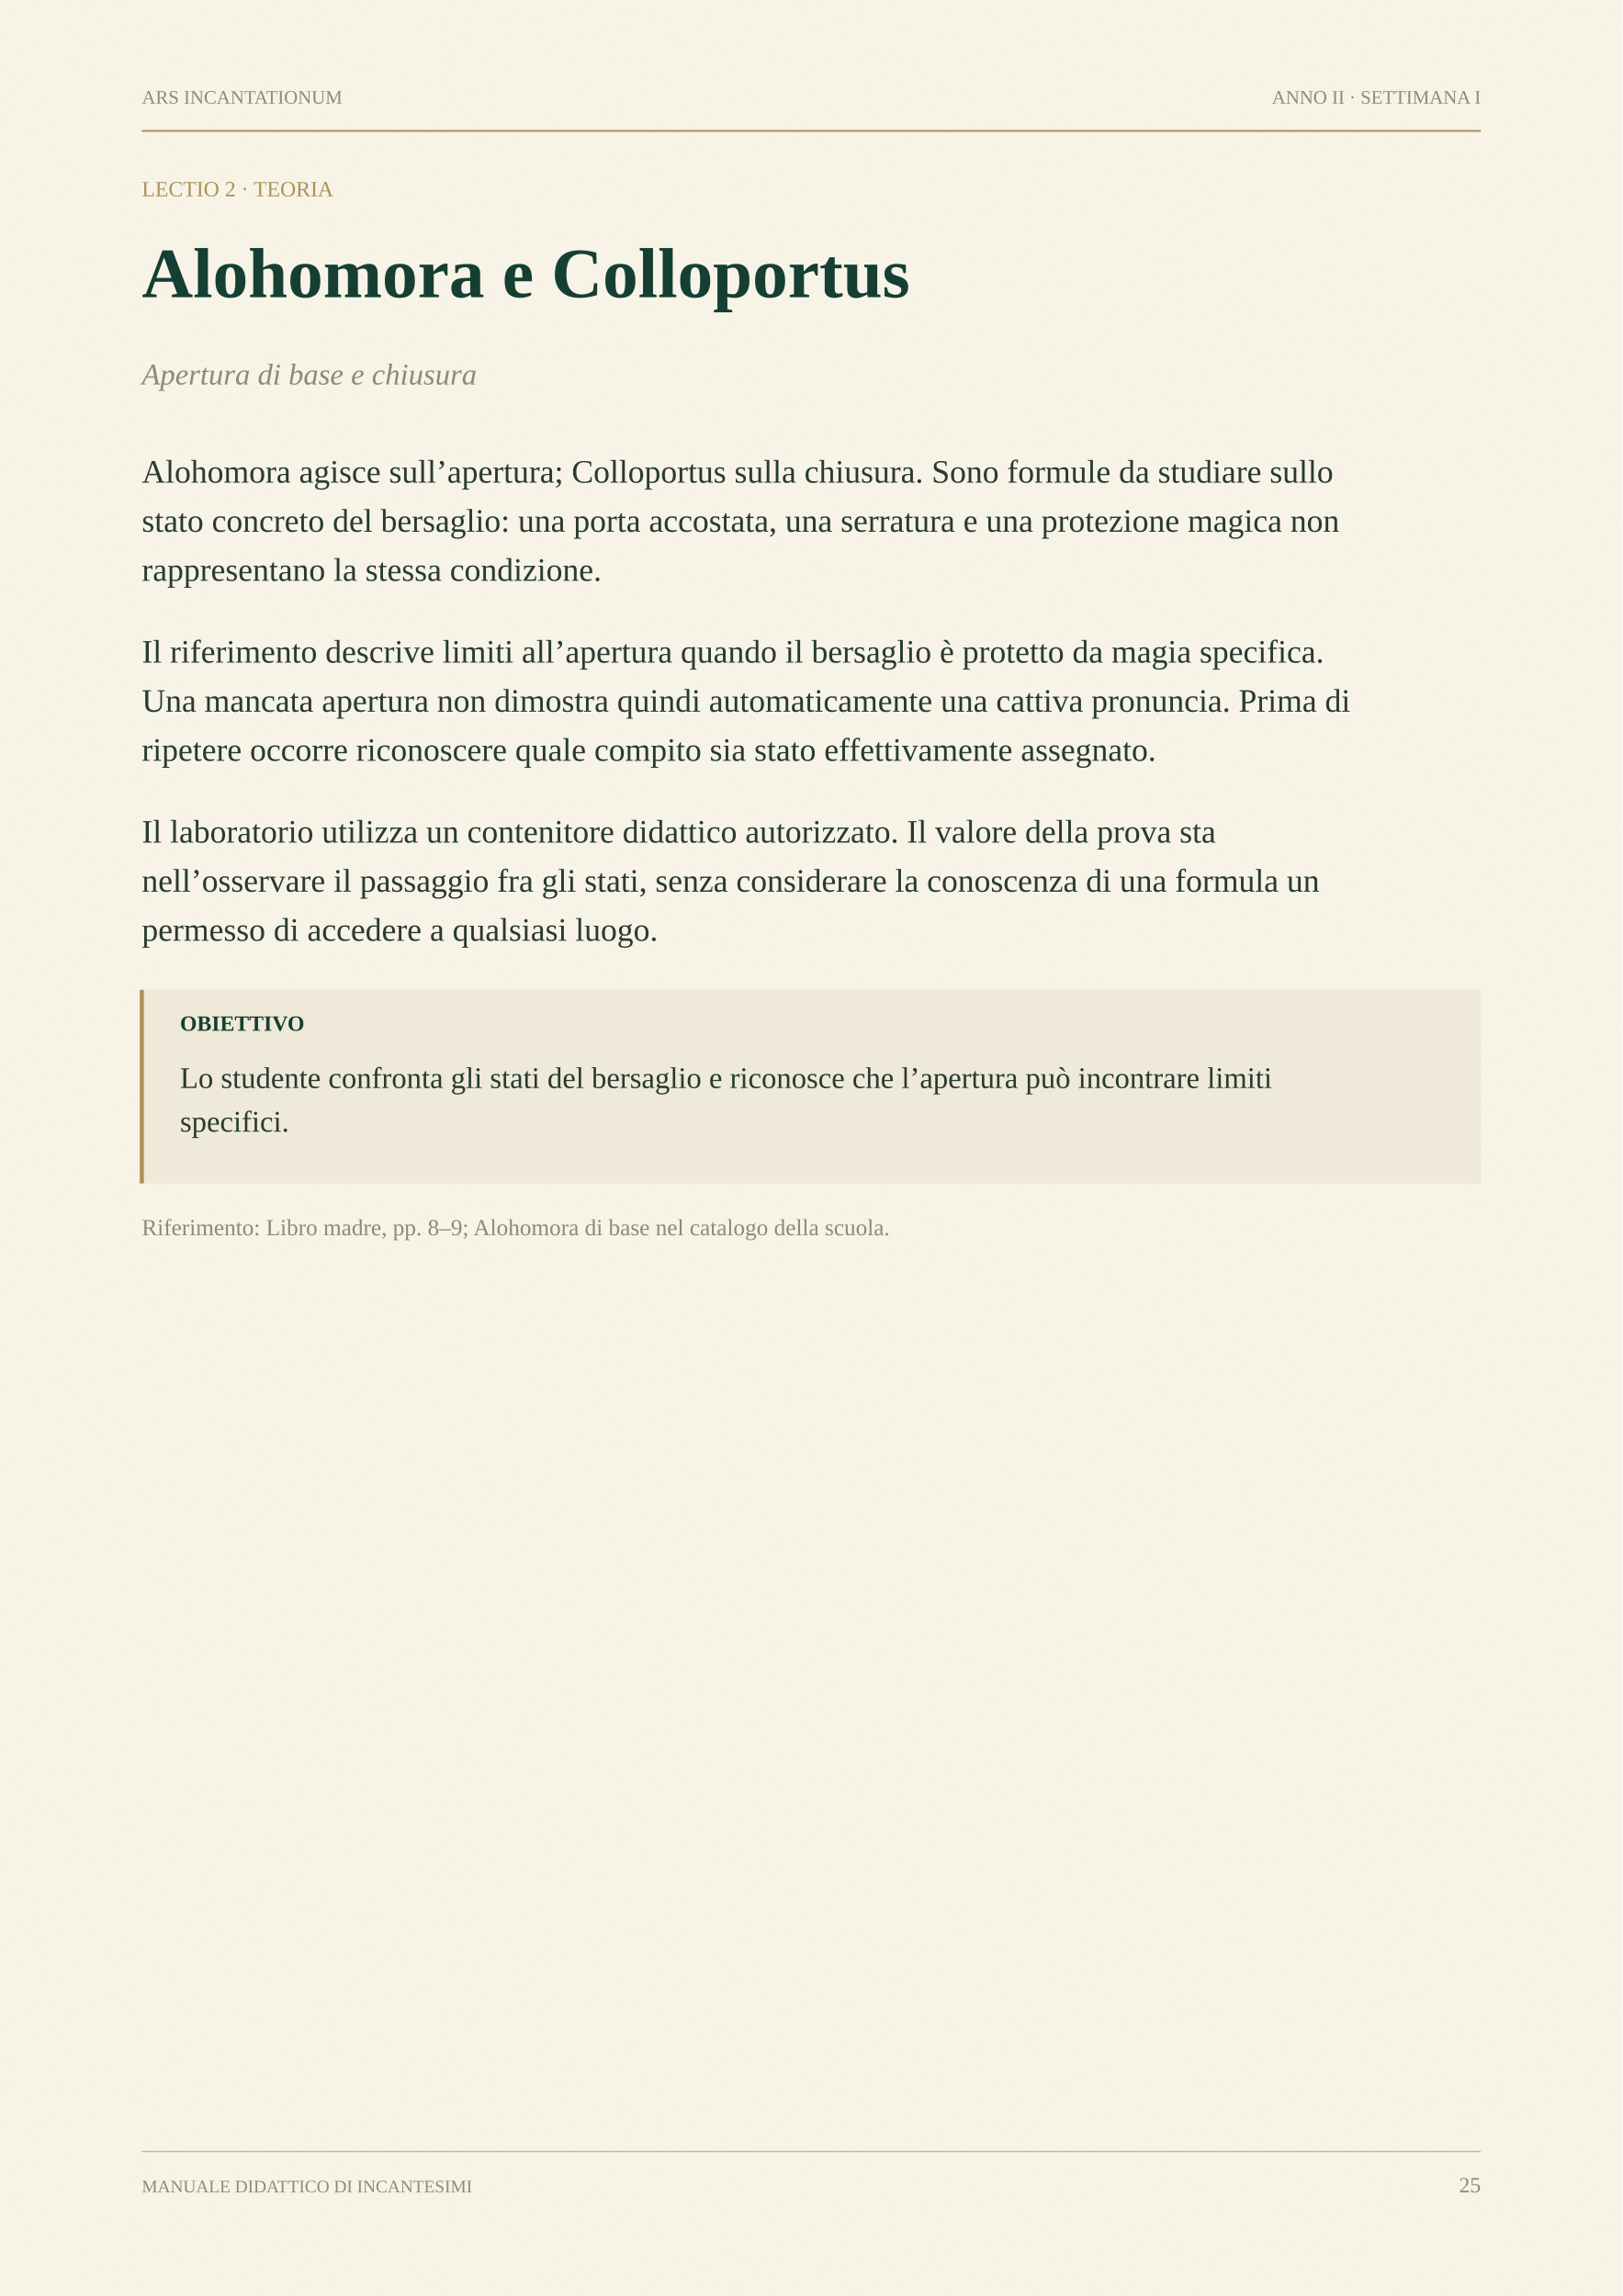
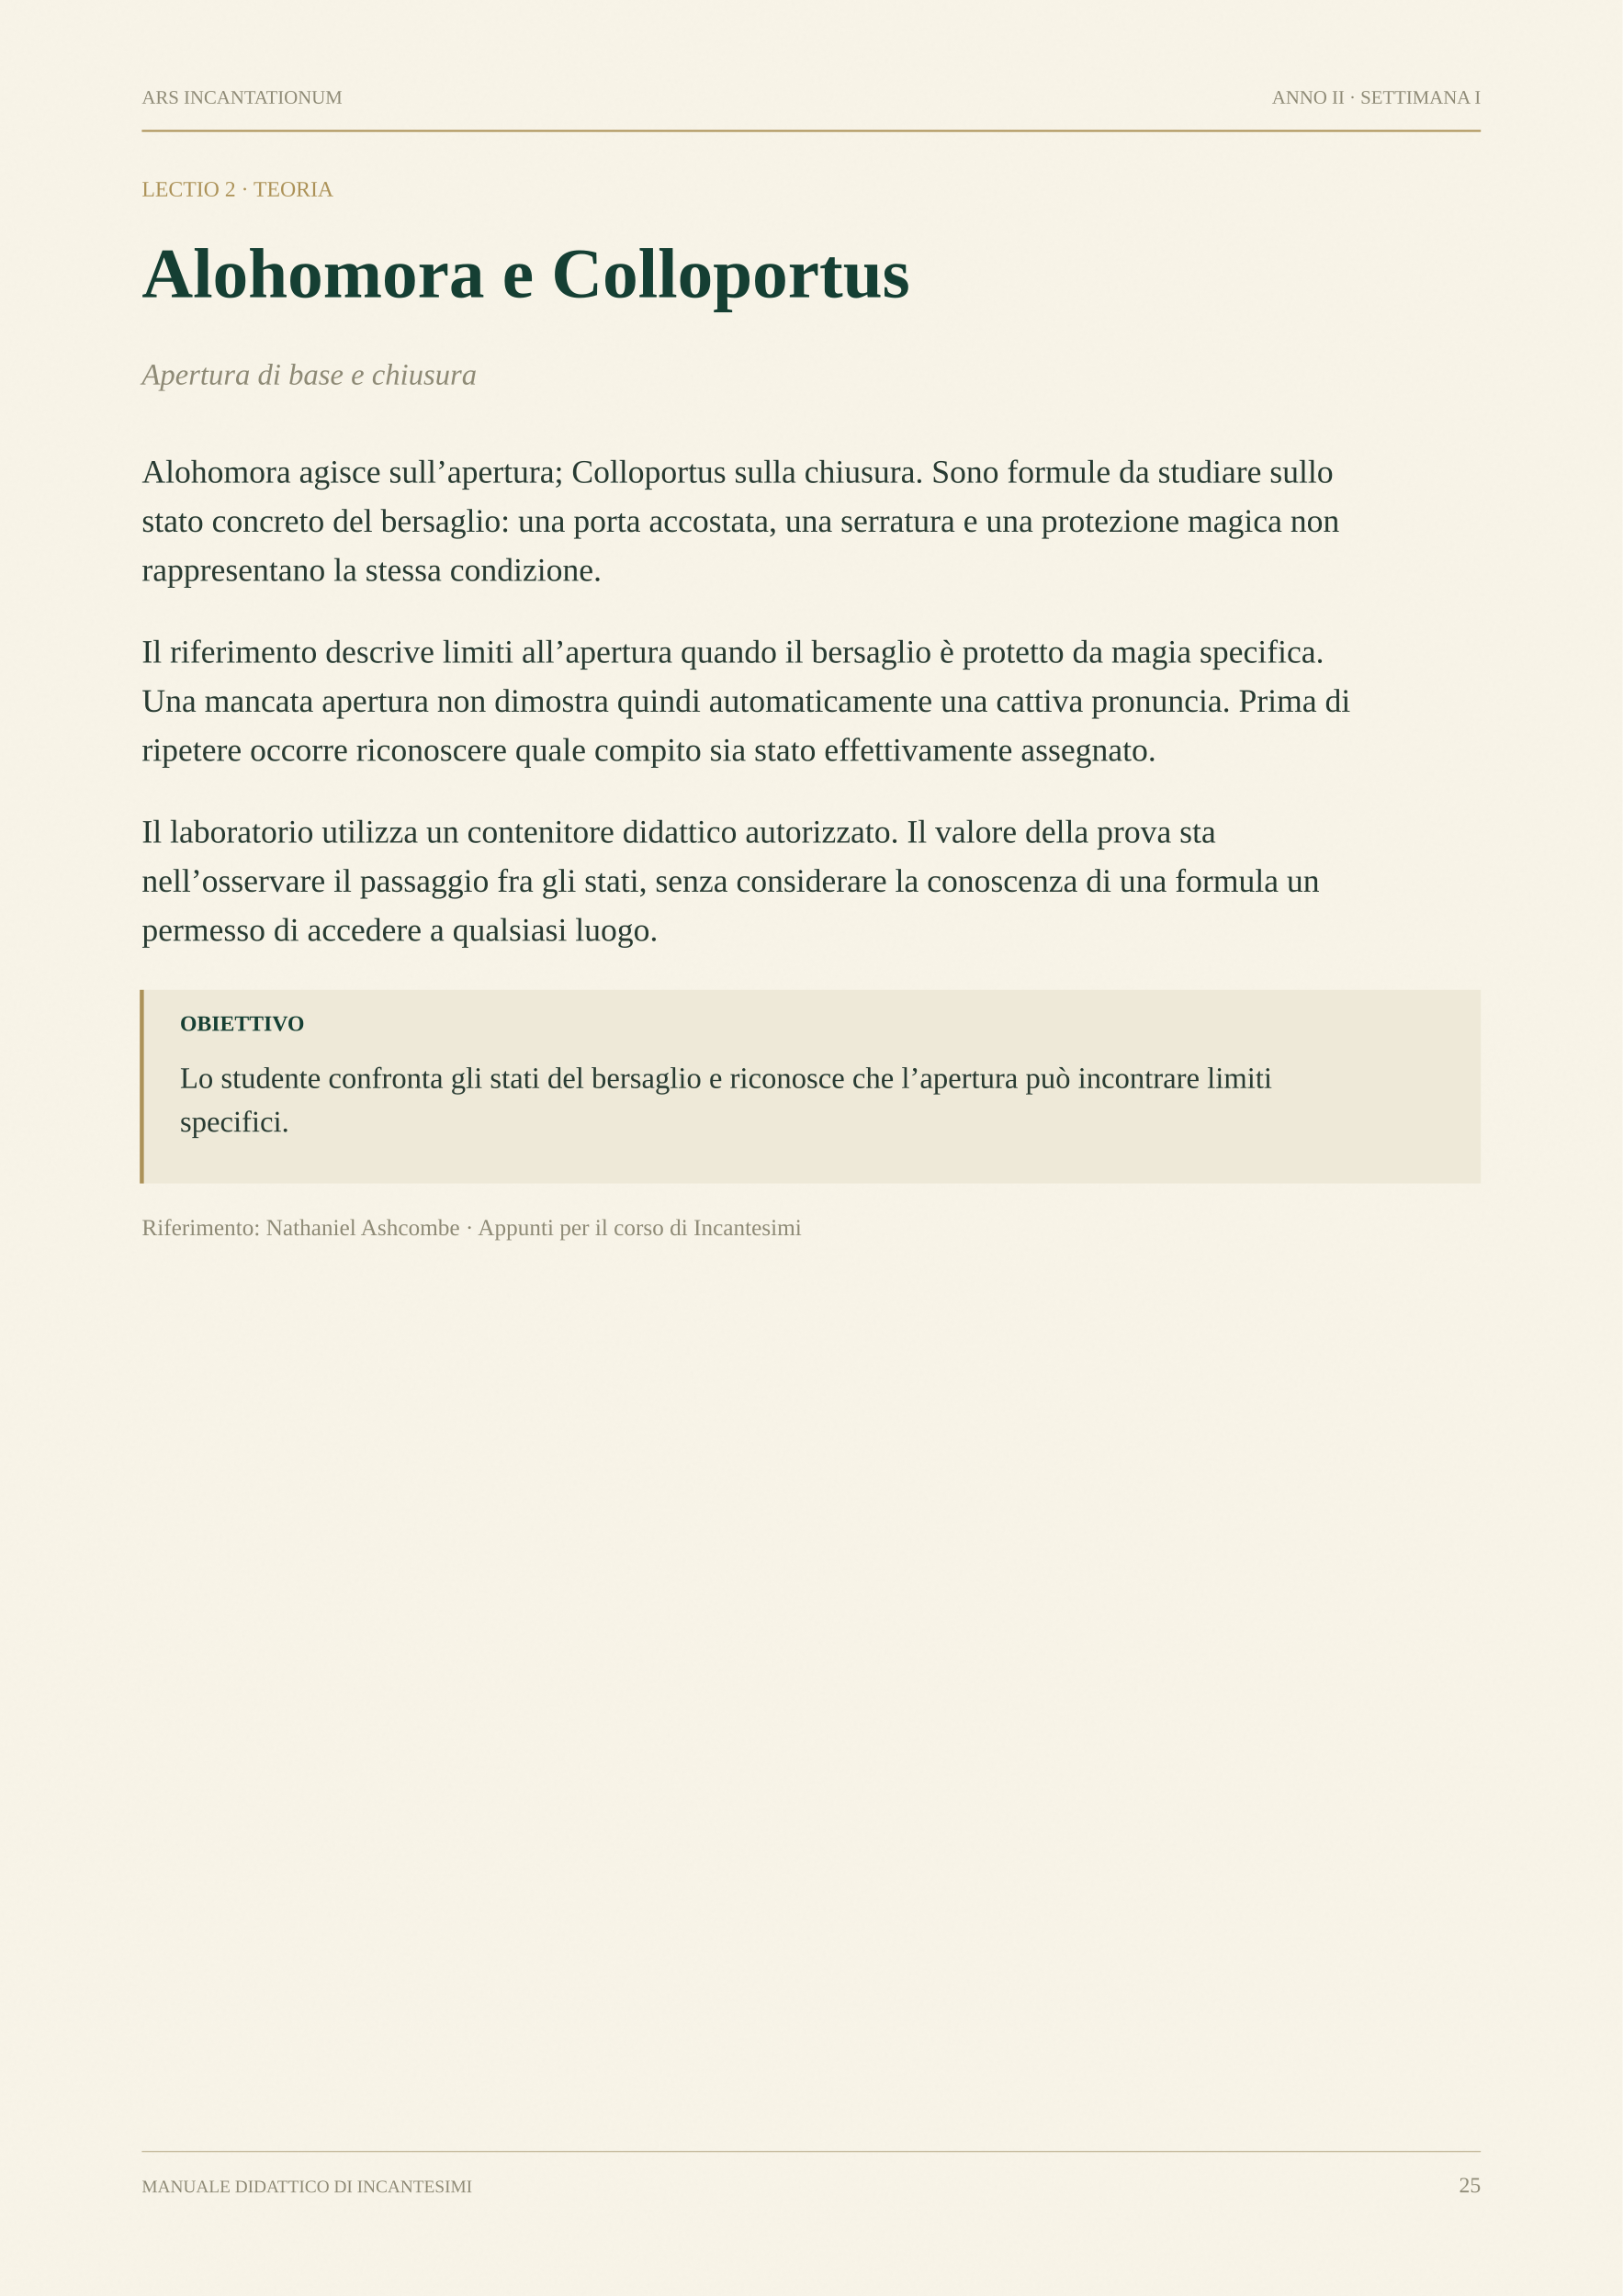
<svg xmlns="http://www.w3.org/2000/svg" width="595" height="842" viewBox="0 0 595 842">
  <defs>
    <filter id="grain">
      <feTurbulence type="fractalNoise" baseFrequency=".7" numOctaves="3" stitchTiles="stitch" />
      <feColorMatrix type="saturate" values="0" />
    </filter>
    <pattern id="paper" width="595" height="842" patternUnits="userSpaceOnUse">
      <rect width="595" height="842" filter="url(#grain)" opacity=".17" />
    </pattern>
    <linearGradient id="leather">
      <stop stop-color="#06271b" />
      <stop offset=".12" stop-color="#17583a" />
      <stop offset=".6" stop-color="#0c402a" />
      <stop offset="1" stop-color="#042015" />
    </linearGradient>
  </defs>
  <rect width="595" height="842" fill="#f8f4e8" />
  <rect width="595" height="842" fill="url(#paper)" opacity=".17" />
  <text x="52" y="38" font-family="Georgia, Times New Roman, serif" font-size="7" fill="#8e8a76">ARS INCANTATIONUM</text>
  <text x="543" y="38" font-family="Georgia, Times New Roman, serif" font-size="7" fill="#8e8a76" text-anchor="end">ANNO II · SETTIMANA I</text>
  <text x="52" y="72" font-family="Georgia, Times New Roman, serif" font-size="8" fill="#ac9258">LECTIO 2 · TEORIA</text>
  <path d="M52 48H543" stroke="#ac9258" stroke-width=".7" />
  <text x="52" y="109" font-family="Georgia, Times New Roman, serif" font-size="26" fill="#153f33" font-weight="bold">Alohomora e Colloportus</text>
  <text x="52" y="141" font-family="Georgia, Times New Roman, serif" font-size="11" fill="#8e8a76" font-style="italic">Apertura di base e chiusura</text>
  <text x="52" y="177" font-family="Georgia, Times New Roman, serif" font-size="12" fill="#283b32">Alohomora agisce sull’apertura; Colloportus sulla chiusura. Sono formule da studiare sullo</text>
  <text x="52" y="195" font-family="Georgia, Times New Roman, serif" font-size="12" fill="#283b32">stato concreto del bersaglio: una porta accostata, una serratura e una protezione magica non</text>
  <text x="52" y="213" font-family="Georgia, Times New Roman, serif" font-size="12" fill="#283b32">rappresentano la stessa condizione.</text>
  <text x="52" y="243" font-family="Georgia, Times New Roman, serif" font-size="12" fill="#283b32">Il riferimento descrive limiti all’apertura quando il bersaglio è protetto da magia specifica.</text>
  <text x="52" y="261" font-family="Georgia, Times New Roman, serif" font-size="12" fill="#283b32">Una mancata apertura non dimostra quindi automaticamente una cattiva pronuncia. Prima di</text>
  <text x="52" y="279" font-family="Georgia, Times New Roman, serif" font-size="12" fill="#283b32">ripetere occorre riconoscere quale compito sia stato effettivamente assegnato.</text>
  <text x="52" y="309" font-family="Georgia, Times New Roman, serif" font-size="12" fill="#283b32">Il laboratorio utilizza un contenitore didattico autorizzato. Il valore della prova sta</text>
  <text x="52" y="327" font-family="Georgia, Times New Roman, serif" font-size="12" fill="#283b32">nell’osservare il passaggio fra gli stati, senza considerare la conoscenza di una formula un</text>
  <text x="52" y="345" font-family="Georgia, Times New Roman, serif" font-size="12" fill="#283b32">permesso di accedere a qualsiasi luogo.</text>
  <rect x="52" y="363" width="491" height="71" fill="#eee9d8" />
  <path d="M52 363v71" stroke="#ac9258" stroke-width="1.5" />
  <text x="66" y="378" font-family="Georgia, Times New Roman, serif" font-size="8" fill="#153f33" font-weight="bold">OBIETTIVO</text>
  <text x="66" y="399" font-family="Georgia, Times New Roman, serif" font-size="11" fill="#283b32">Lo studente confronta gli stati del bersaglio e riconosce che l’apertura può incontrare limiti</text>
  <text x="66" y="415" font-family="Georgia, Times New Roman, serif" font-size="11" fill="#283b32">specifici.</text>
-   <text x="52" y="453" font-family="Georgia, Times New Roman, serif" font-size="8.5" fill="#8e8a76">Riferimento: Libro madre, pp. 8–9; Alohomora di base nel catalogo della scuola.</text>
+   <text x="52" y="453" font-family="Georgia, Times New Roman, serif" font-size="8.5" fill="#8e8a76">Riferimento: Nathaniel Ashcombe · Appunti per il corso di Incantesimi</text>
  <path d="M52 789H543" stroke="#c3b89b" stroke-width=".45" />
  <text x="52" y="804" font-family="Georgia, Times New Roman, serif" font-size="6.5" fill="#8e8a76">MANUALE DIDATTICO DI INCANTESIMI</text>
  <text x="543" y="804" font-family="Georgia, Times New Roman, serif" font-size="8" fill="#8e8a76" text-anchor="end">25</text>
</svg>
